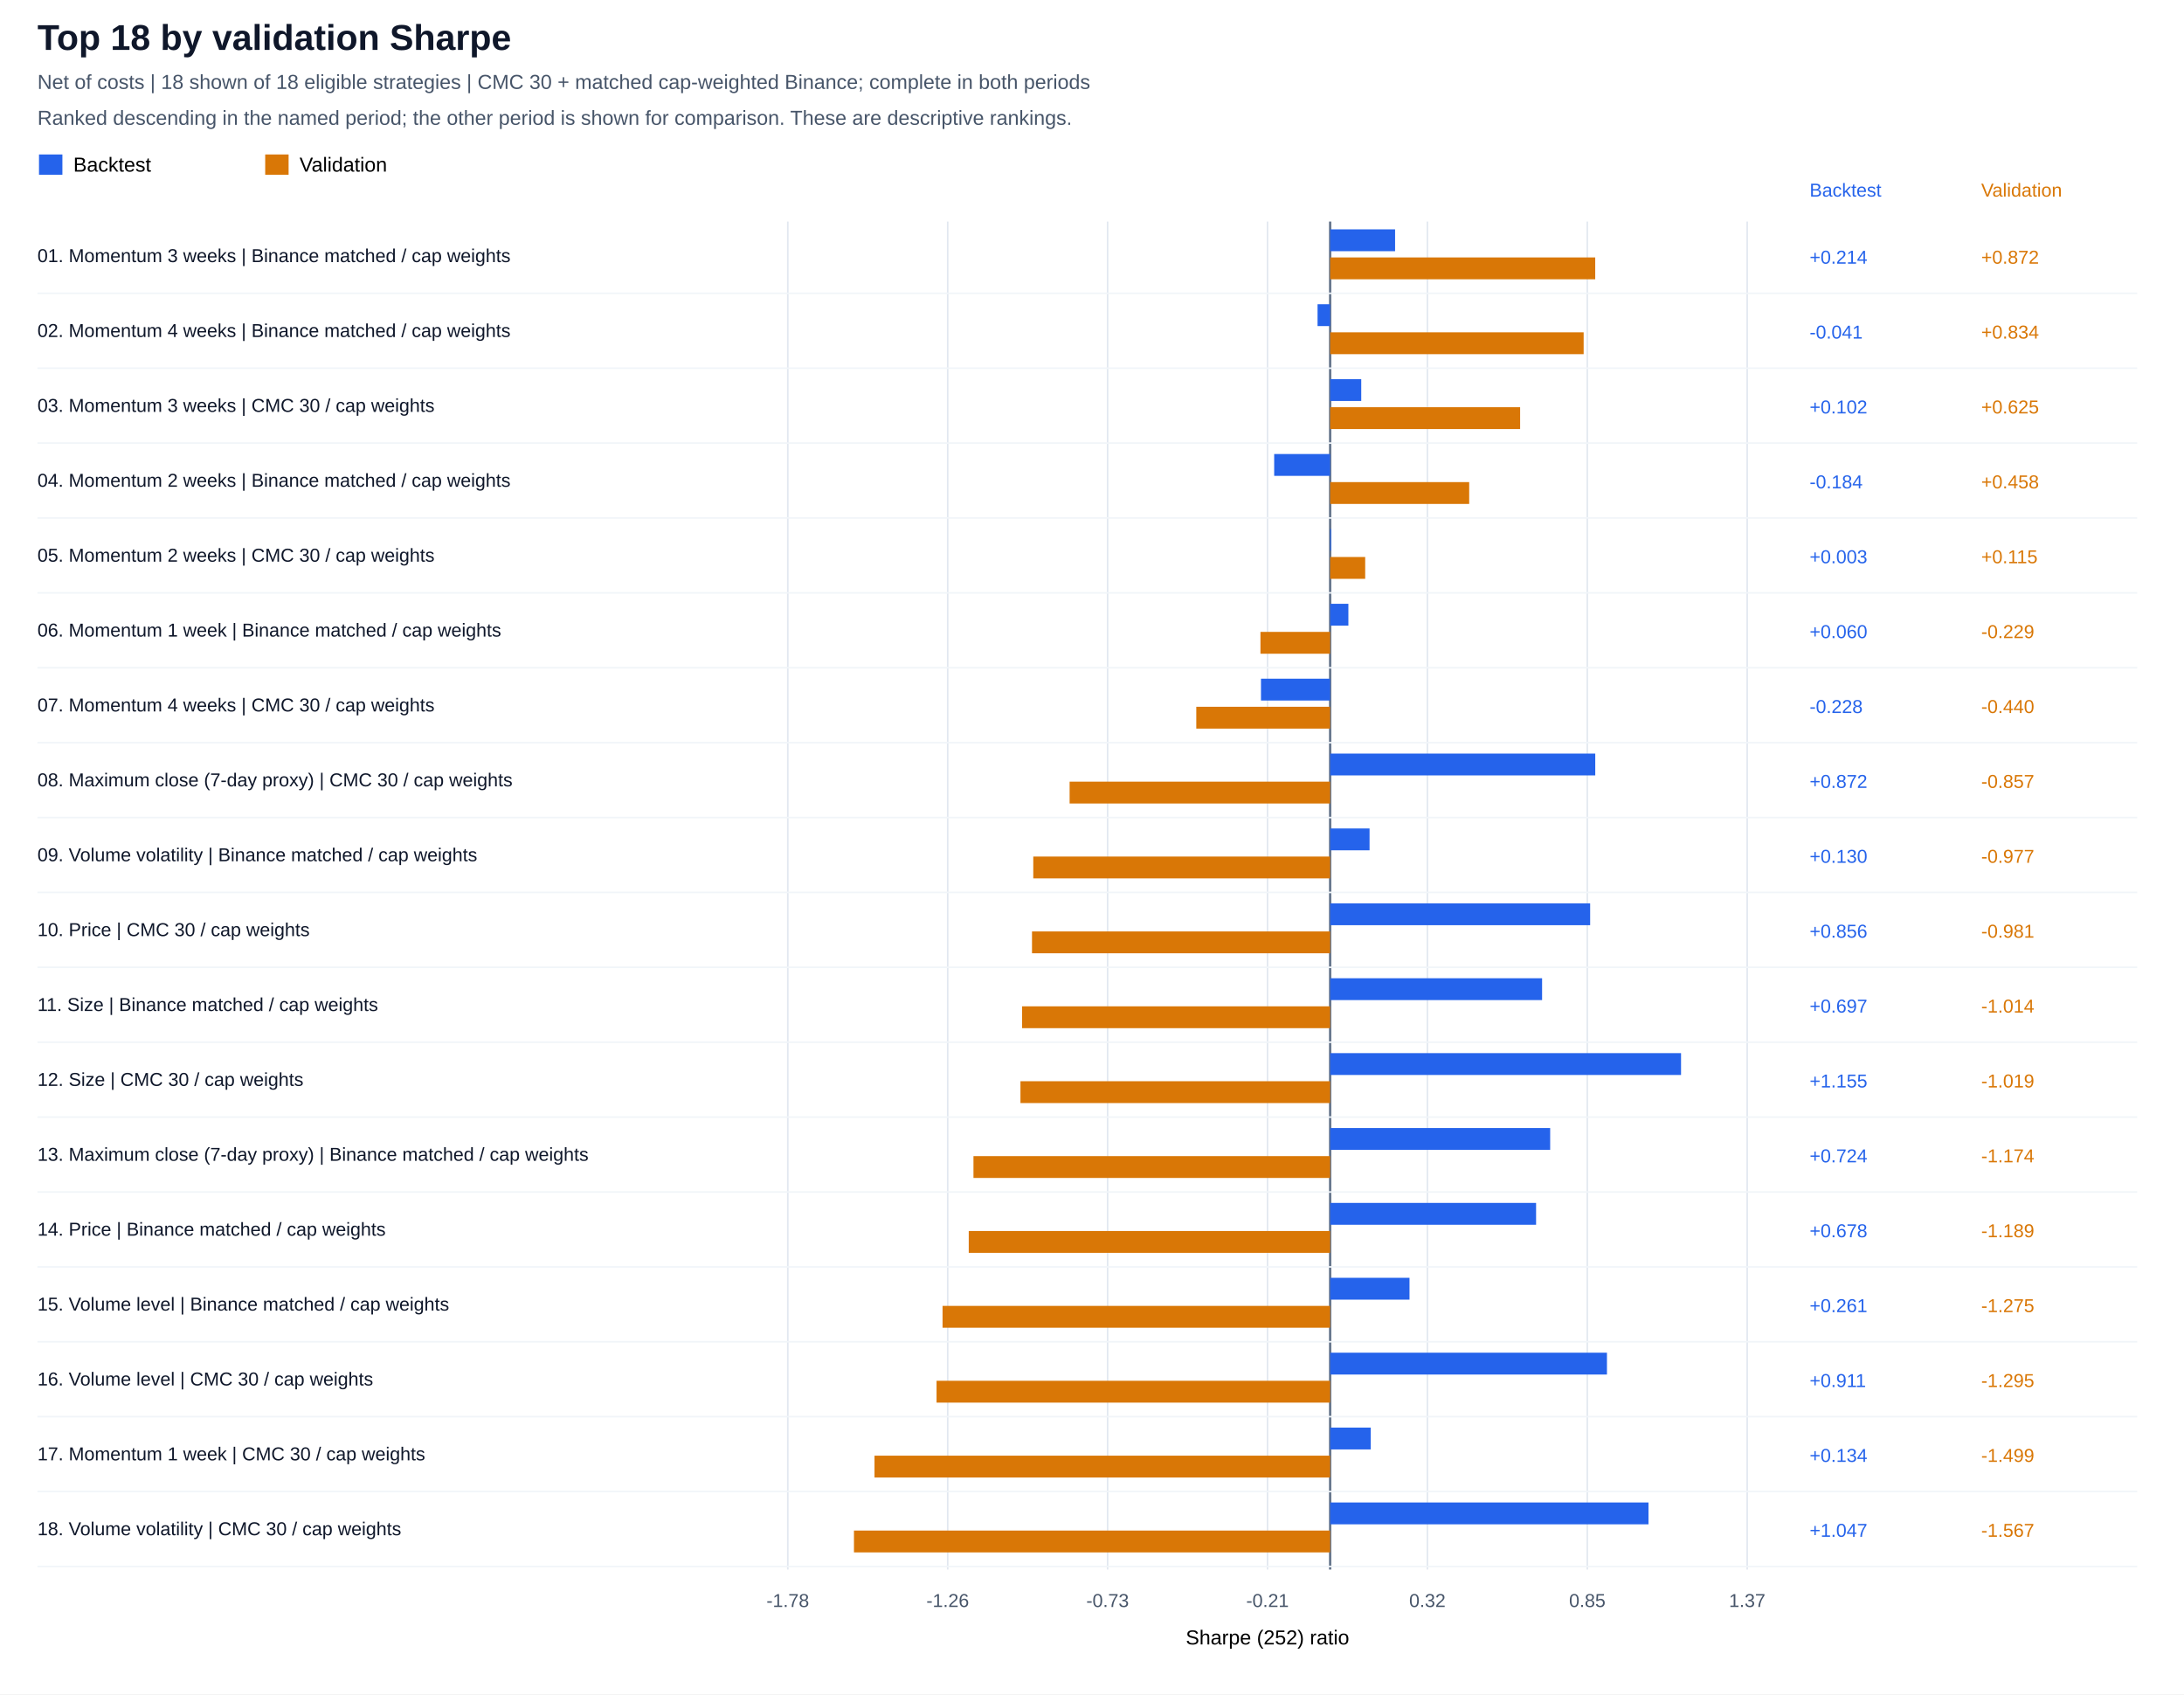
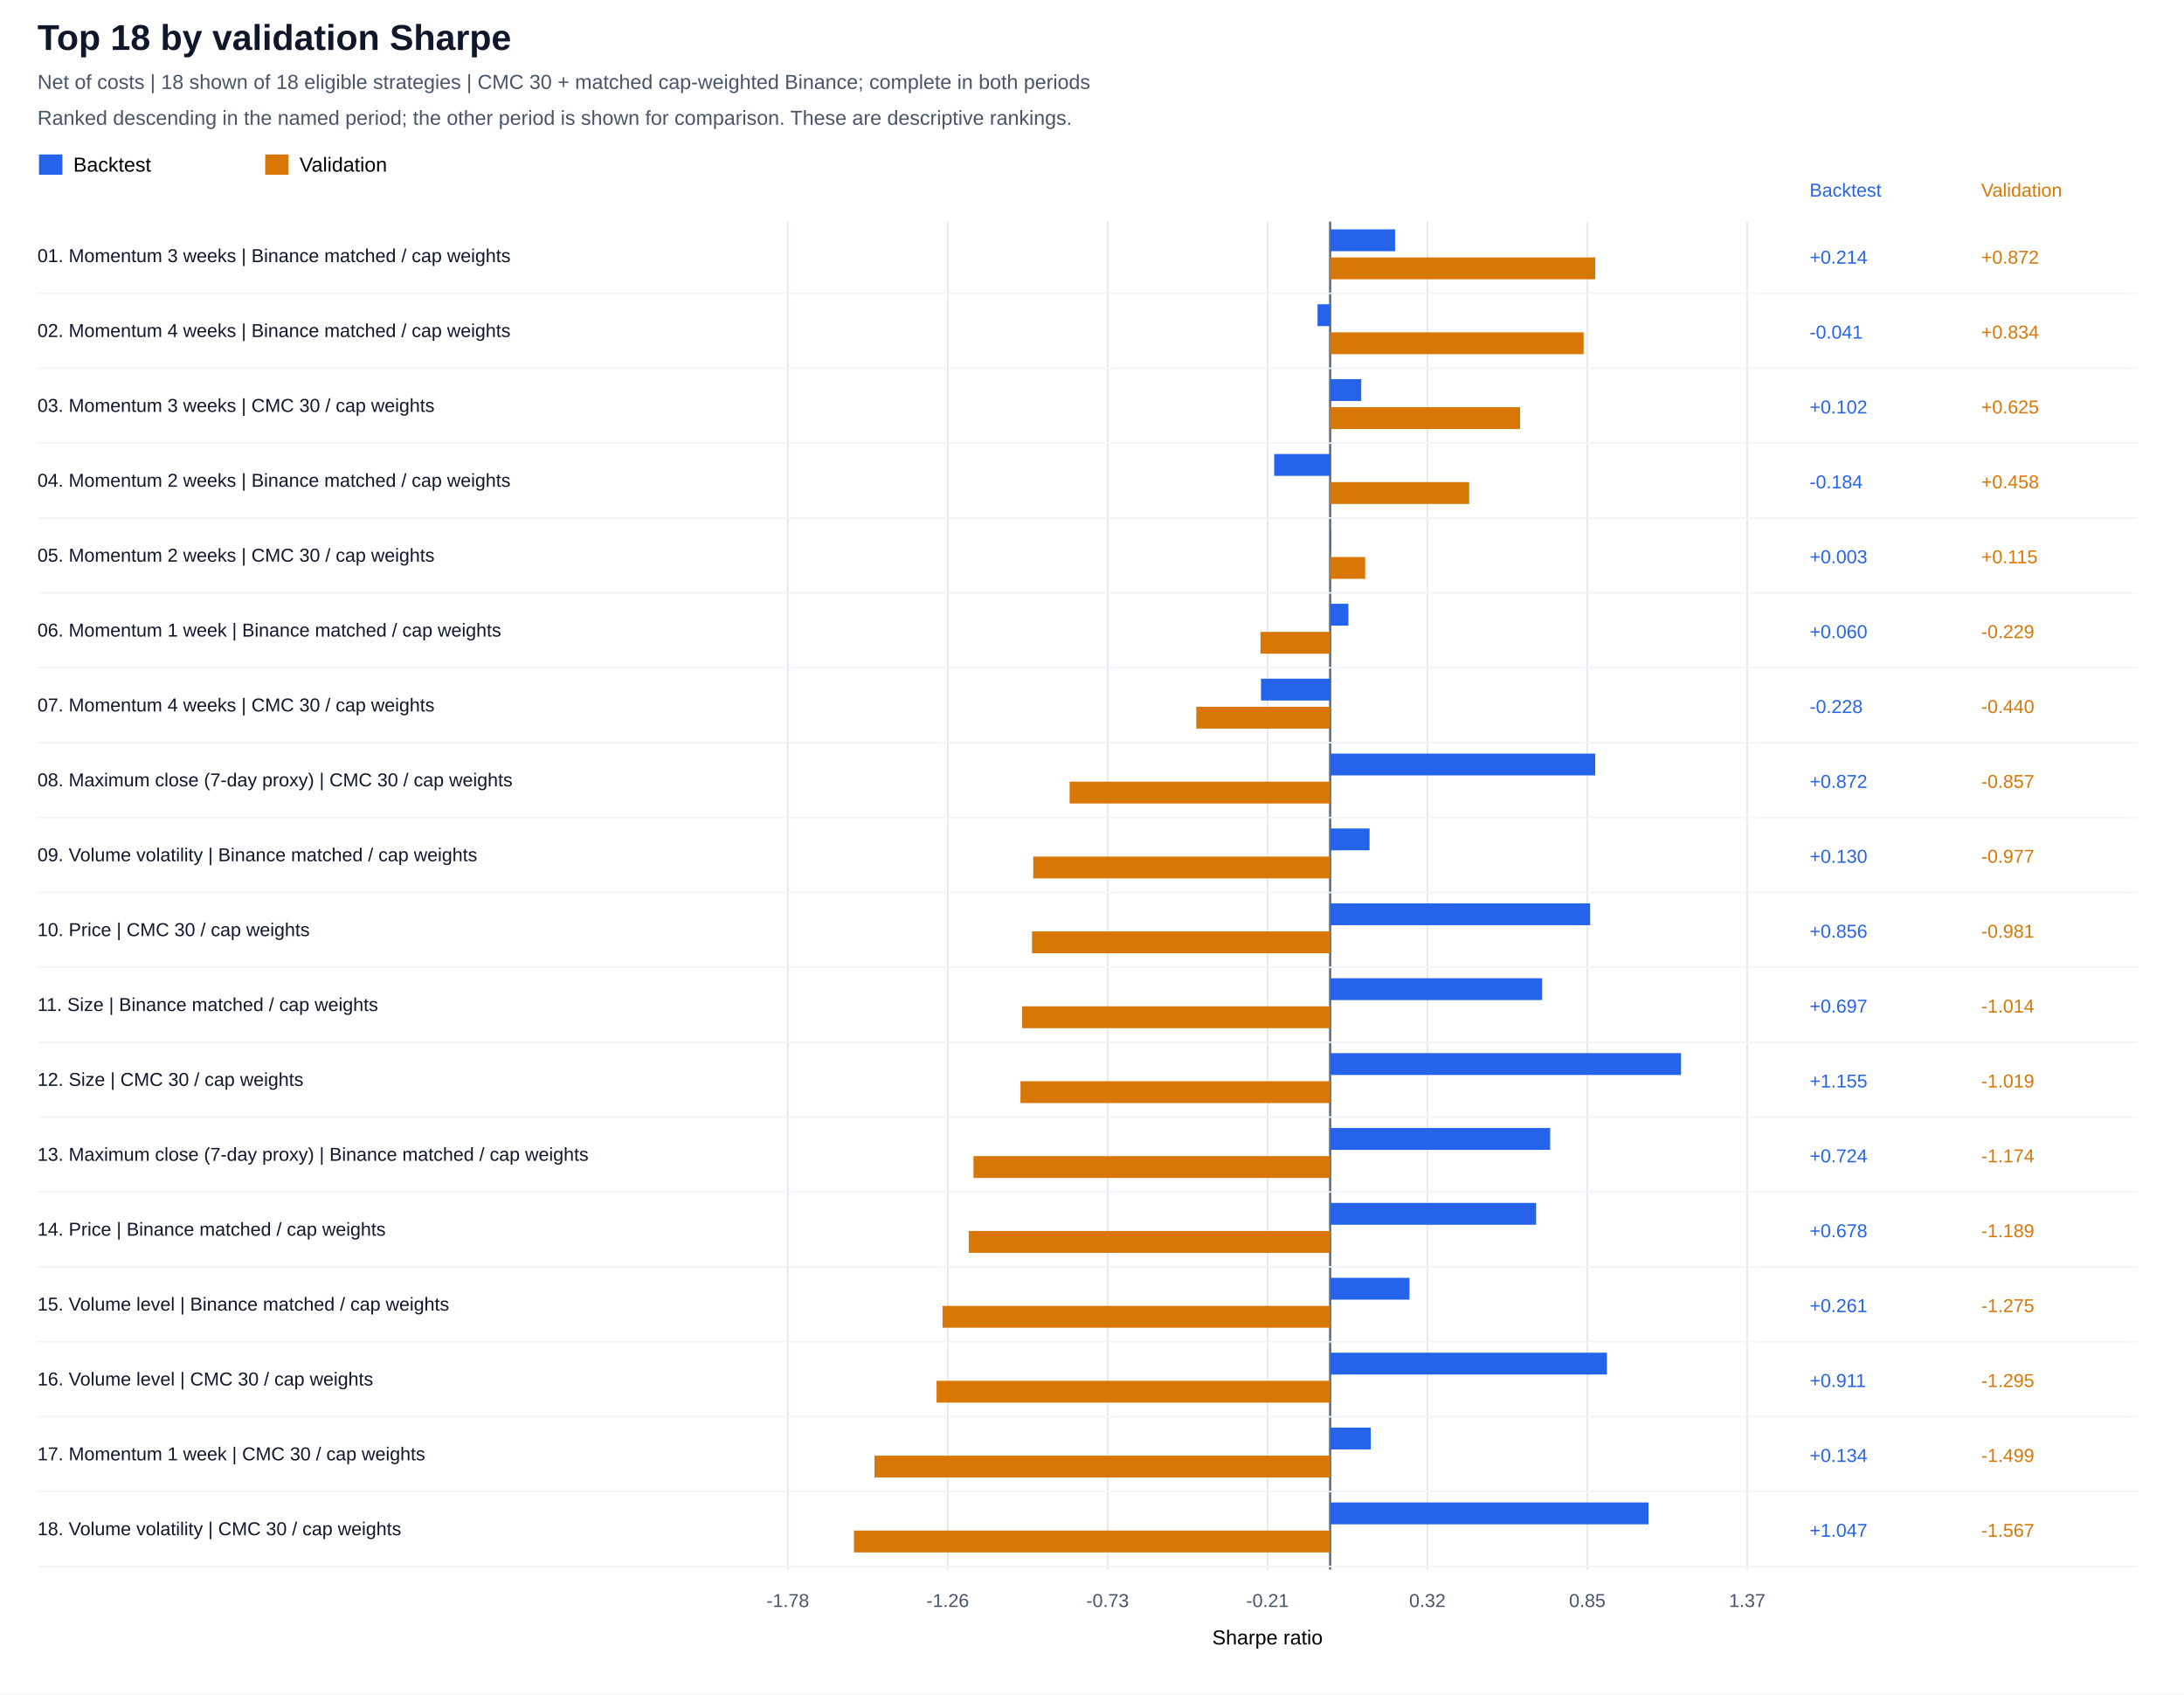
<svg xmlns="http://www.w3.org/2000/svg" viewBox="0 0 1400 1086" role="img" aria-label="Top 18 by validation Sharpe" style="font-family:Arial,sans-serif;max-width:100%;height:auto">
  <rect width="1400" height="1086" fill="white" />
  <text x="24" y="32" font-size="23" font-weight="bold" fill="#0f172a">Top 18 by validation Sharpe</text>
  <text x="24" y="57" font-size="13" fill="#475569">Net of costs | 18 shown of 18 eligible strategies | CMC 30 + matched cap-weighted Binance; complete in both periods</text>
  <text x="24" y="80" font-size="13" fill="#475569">Ranked descending in the named period; the other period is shown for comparison. These are descriptive rankings.</text>
  <rect x="25" y="99" width="15" height="13" fill="#2563eb" />
  <text x="47" y="110" font-size="13">Backtest</text>
  <rect x="170" y="99" width="15" height="13" fill="#d97706" />
  <text x="192" y="110" font-size="13">Validation</text>
  <text x="1160" y="126" font-size="12" fill="#2563eb">Backtest</text>
  <text x="1270" y="126" font-size="12" fill="#d97706">Validation</text>
  <path d="M505.00 142 V1006" stroke="#e2e8f0" />
  <text x="505.00" y="1030" text-anchor="middle" font-size="12" fill="#475569">-1.78</text>
  <path d="M607.50 142 V1006" stroke="#e2e8f0" />
  <text x="607.50" y="1030" text-anchor="middle" font-size="12" fill="#475569">-1.26</text>
  <path d="M710.00 142 V1006" stroke="#e2e8f0" />
  <text x="710.00" y="1030" text-anchor="middle" font-size="12" fill="#475569">-0.73</text>
  <path d="M812.50 142 V1006" stroke="#e2e8f0" />
  <text x="812.50" y="1030" text-anchor="middle" font-size="12" fill="#475569">-0.21</text>
  <path d="M915.00 142 V1006" stroke="#e2e8f0" />
  <text x="915.00" y="1030" text-anchor="middle" font-size="12" fill="#475569">0.32</text>
  <path d="M1017.50 142 V1006" stroke="#e2e8f0" />
  <text x="1017.50" y="1030" text-anchor="middle" font-size="12" fill="#475569">0.85</text>
  <path d="M1120.00 142 V1006" stroke="#e2e8f0" />
  <text x="1120.00" y="1030" text-anchor="middle" font-size="12" fill="#475569">1.37</text>
  <path d="M852.66 142 V1006" stroke="#64748b" stroke-width="1.5" />
  <text x="24" y="168" font-size="12" fill="#0f172a">01. Momentum 3 weeks | Binance matched / cap weights</text>
  <path d="M24 188 H1370" stroke="#f1f5f9" />
  <rect x="852.66" y="147" width="41.63" height="14" fill="#2563eb" />
  <text x="1160" y="169" font-size="12" fill="#2563eb">+0.214</text>
  <rect x="852.66" y="165" width="169.92" height="14" fill="#d97706" />
  <text x="1270" y="169" font-size="12" fill="#d97706">+0.872</text>
  <text x="24" y="216" font-size="12" fill="#0f172a">02. Momentum 4 weeks | Binance matched / cap weights</text>
  <path d="M24 236 H1370" stroke="#f1f5f9" />
  <rect x="844.59" y="195" width="8.07" height="14" fill="#2563eb" />
  <text x="1160" y="217" font-size="12" fill="#2563eb">-0.041</text>
  <rect x="852.66" y="213" width="162.50" height="14" fill="#d97706" />
  <text x="1270" y="217" font-size="12" fill="#d97706">+0.834</text>
  <text x="24" y="264" font-size="12" fill="#0f172a">03. Momentum 3 weeks | CMC 30 / cap weights</text>
  <path d="M24 284 H1370" stroke="#f1f5f9" />
  <rect x="852.66" y="243" width="19.93" height="14" fill="#2563eb" />
  <text x="1160" y="265" font-size="12" fill="#2563eb">+0.102</text>
  <rect x="852.66" y="261" width="121.78" height="14" fill="#d97706" />
  <text x="1270" y="265" font-size="12" fill="#d97706">+0.625</text>
  <text x="24" y="312" font-size="12" fill="#0f172a">04. Momentum 2 weeks | Binance matched / cap weights</text>
  <path d="M24 332 H1370" stroke="#f1f5f9" />
  <rect x="816.78" y="291" width="35.87" height="14" fill="#2563eb" />
  <text x="1160" y="313" font-size="12" fill="#2563eb">-0.184</text>
  <rect x="852.66" y="309" width="89.13" height="14" fill="#d97706" />
  <text x="1270" y="313" font-size="12" fill="#d97706">+0.458</text>
  <text x="24" y="360" font-size="12" fill="#0f172a">05. Momentum 2 weeks | CMC 30 / cap weights</text>
  <path d="M24 380 H1370" stroke="#f1f5f9" />
  <rect x="852.66" y="339" width="0.60" height="14" fill="#2563eb" />
  <text x="1160" y="361" font-size="12" fill="#2563eb">+0.003</text>
  <rect x="852.66" y="357" width="22.46" height="14" fill="#d97706" />
  <text x="1270" y="361" font-size="12" fill="#d97706">+0.115</text>
  <text x="24" y="408" font-size="12" fill="#0f172a">06. Momentum 1 week | Binance matched / cap weights</text>
  <path d="M24 428 H1370" stroke="#f1f5f9" />
  <rect x="852.66" y="387" width="11.69" height="14" fill="#2563eb" />
  <text x="1160" y="409" font-size="12" fill="#2563eb">+0.060</text>
  <rect x="807.98" y="405" width="44.68" height="14" fill="#d97706" />
  <text x="1270" y="409" font-size="12" fill="#d97706">-0.229</text>
  <text x="24" y="456" font-size="12" fill="#0f172a">07. Momentum 4 weeks | CMC 30 / cap weights</text>
  <path d="M24 476 H1370" stroke="#f1f5f9" />
  <rect x="808.32" y="435" width="44.34" height="14" fill="#2563eb" />
  <text x="1160" y="457" font-size="12" fill="#2563eb">-0.228</text>
  <rect x="766.85" y="453" width="85.80" height="14" fill="#d97706" />
  <text x="1270" y="457" font-size="12" fill="#d97706">-0.440</text>
  <text x="24" y="504" font-size="12" fill="#0f172a">08. Maximum close (7-day proxy) | CMC 30 / cap weights</text>
  <path d="M24 524 H1370" stroke="#f1f5f9" />
  <rect x="852.66" y="483" width="169.94" height="14" fill="#2563eb" />
  <text x="1160" y="505" font-size="12" fill="#2563eb">+0.872</text>
  <rect x="685.65" y="501" width="167.00" height="14" fill="#d97706" />
  <text x="1270" y="505" font-size="12" fill="#d97706">-0.857</text>
  <text x="24" y="552" font-size="12" fill="#0f172a">09. Volume volatility | Binance matched / cap weights</text>
  <path d="M24 572 H1370" stroke="#f1f5f9" />
  <rect x="852.66" y="531" width="25.26" height="14" fill="#2563eb" />
  <text x="1160" y="553" font-size="12" fill="#2563eb">+0.130</text>
  <rect x="662.35" y="549" width="190.31" height="14" fill="#d97706" />
  <text x="1270" y="553" font-size="12" fill="#d97706">-0.977</text>
  <text x="24" y="600" font-size="12" fill="#0f172a">10. Price | CMC 30 / cap weights</text>
  <path d="M24 620 H1370" stroke="#f1f5f9" />
  <rect x="852.66" y="579" width="166.67" height="14" fill="#2563eb" />
  <text x="1160" y="601" font-size="12" fill="#2563eb">+0.856</text>
  <rect x="661.54" y="597" width="191.12" height="14" fill="#d97706" />
  <text x="1270" y="601" font-size="12" fill="#d97706">-0.981</text>
  <text x="24" y="648" font-size="12" fill="#0f172a">11. Size | Binance matched / cap weights</text>
  <path d="M24 668 H1370" stroke="#f1f5f9" />
  <rect x="852.66" y="627" width="135.86" height="14" fill="#2563eb" />
  <text x="1160" y="649" font-size="12" fill="#2563eb">+0.697</text>
  <rect x="655.18" y="645" width="197.48" height="14" fill="#d97706" />
  <text x="1270" y="649" font-size="12" fill="#d97706">-1.014</text>
  <text x="24" y="696" font-size="12" fill="#0f172a">12. Size | CMC 30 / cap weights</text>
  <path d="M24 716 H1370" stroke="#f1f5f9" />
  <rect x="852.66" y="675" width="224.93" height="14" fill="#2563eb" />
  <text x="1160" y="697" font-size="12" fill="#2563eb">+1.155</text>
  <rect x="654.14" y="693" width="198.52" height="14" fill="#d97706" />
  <text x="1270" y="697" font-size="12" fill="#d97706">-1.019</text>
  <text x="24" y="744" font-size="12" fill="#0f172a">13. Maximum close (7-day proxy) | Binance matched / cap weights</text>
  <path d="M24 764 H1370" stroke="#f1f5f9" />
  <rect x="852.66" y="723" width="141.04" height="14" fill="#2563eb" />
  <text x="1160" y="745" font-size="12" fill="#2563eb">+0.724</text>
  <rect x="624.02" y="741" width="228.64" height="14" fill="#d97706" />
  <text x="1270" y="745" font-size="12" fill="#d97706">-1.174</text>
  <text x="24" y="792" font-size="12" fill="#0f172a">14. Price | Binance matched / cap weights</text>
  <path d="M24 812 H1370" stroke="#f1f5f9" />
  <rect x="852.66" y="771" width="132.01" height="14" fill="#2563eb" />
  <text x="1160" y="793" font-size="12" fill="#2563eb">+0.678</text>
  <rect x="620.99" y="789" width="231.67" height="14" fill="#d97706" />
  <text x="1270" y="793" font-size="12" fill="#d97706">-1.189</text>
  <text x="24" y="840" font-size="12" fill="#0f172a">15. Volume level | Binance matched / cap weights</text>
  <path d="M24 860 H1370" stroke="#f1f5f9" />
  <rect x="852.66" y="819" width="50.87" height="14" fill="#2563eb" />
  <text x="1160" y="841" font-size="12" fill="#2563eb">+0.261</text>
  <rect x="604.20" y="837" width="248.46" height="14" fill="#d97706" />
  <text x="1270" y="841" font-size="12" fill="#d97706">-1.275</text>
  <text x="24" y="888" font-size="12" fill="#0f172a">16. Volume level | CMC 30 / cap weights</text>
  <path d="M24 908 H1370" stroke="#f1f5f9" />
  <rect x="852.66" y="867" width="177.44" height="14" fill="#2563eb" />
  <text x="1160" y="889" font-size="12" fill="#2563eb">+0.911</text>
  <rect x="600.35" y="885" width="252.31" height="14" fill="#d97706" />
  <text x="1270" y="889" font-size="12" fill="#d97706">-1.295</text>
  <text x="24" y="936" font-size="12" fill="#0f172a">17. Momentum 1 week | CMC 30 / cap weights</text>
  <path d="M24 956 H1370" stroke="#f1f5f9" />
  <rect x="852.66" y="915" width="26.02" height="14" fill="#2563eb" />
  <text x="1160" y="937" font-size="12" fill="#2563eb">+0.134</text>
  <rect x="560.58" y="933" width="292.08" height="14" fill="#d97706" />
  <text x="1270" y="937" font-size="12" fill="#d97706">-1.499</text>
  <text x="24" y="984" font-size="12" fill="#0f172a">18. Volume volatility | CMC 30 / cap weights</text>
  <path d="M24 1004 H1370" stroke="#f1f5f9" />
  <rect x="852.66" y="963" width="204.07" height="14" fill="#2563eb" />
  <text x="1160" y="985" font-size="12" fill="#2563eb">+1.047</text>
  <rect x="547.41" y="981" width="305.24" height="14" fill="#d97706" />
  <text x="1270" y="985" font-size="12" fill="#d97706">-1.567</text>
-   <text x="812.5" y="1054" text-anchor="middle" font-size="13">Sharpe (252) ratio</text>
+   <text x="812.5" y="1054" text-anchor="middle" font-size="13">Sharpe ratio</text>
</svg>
